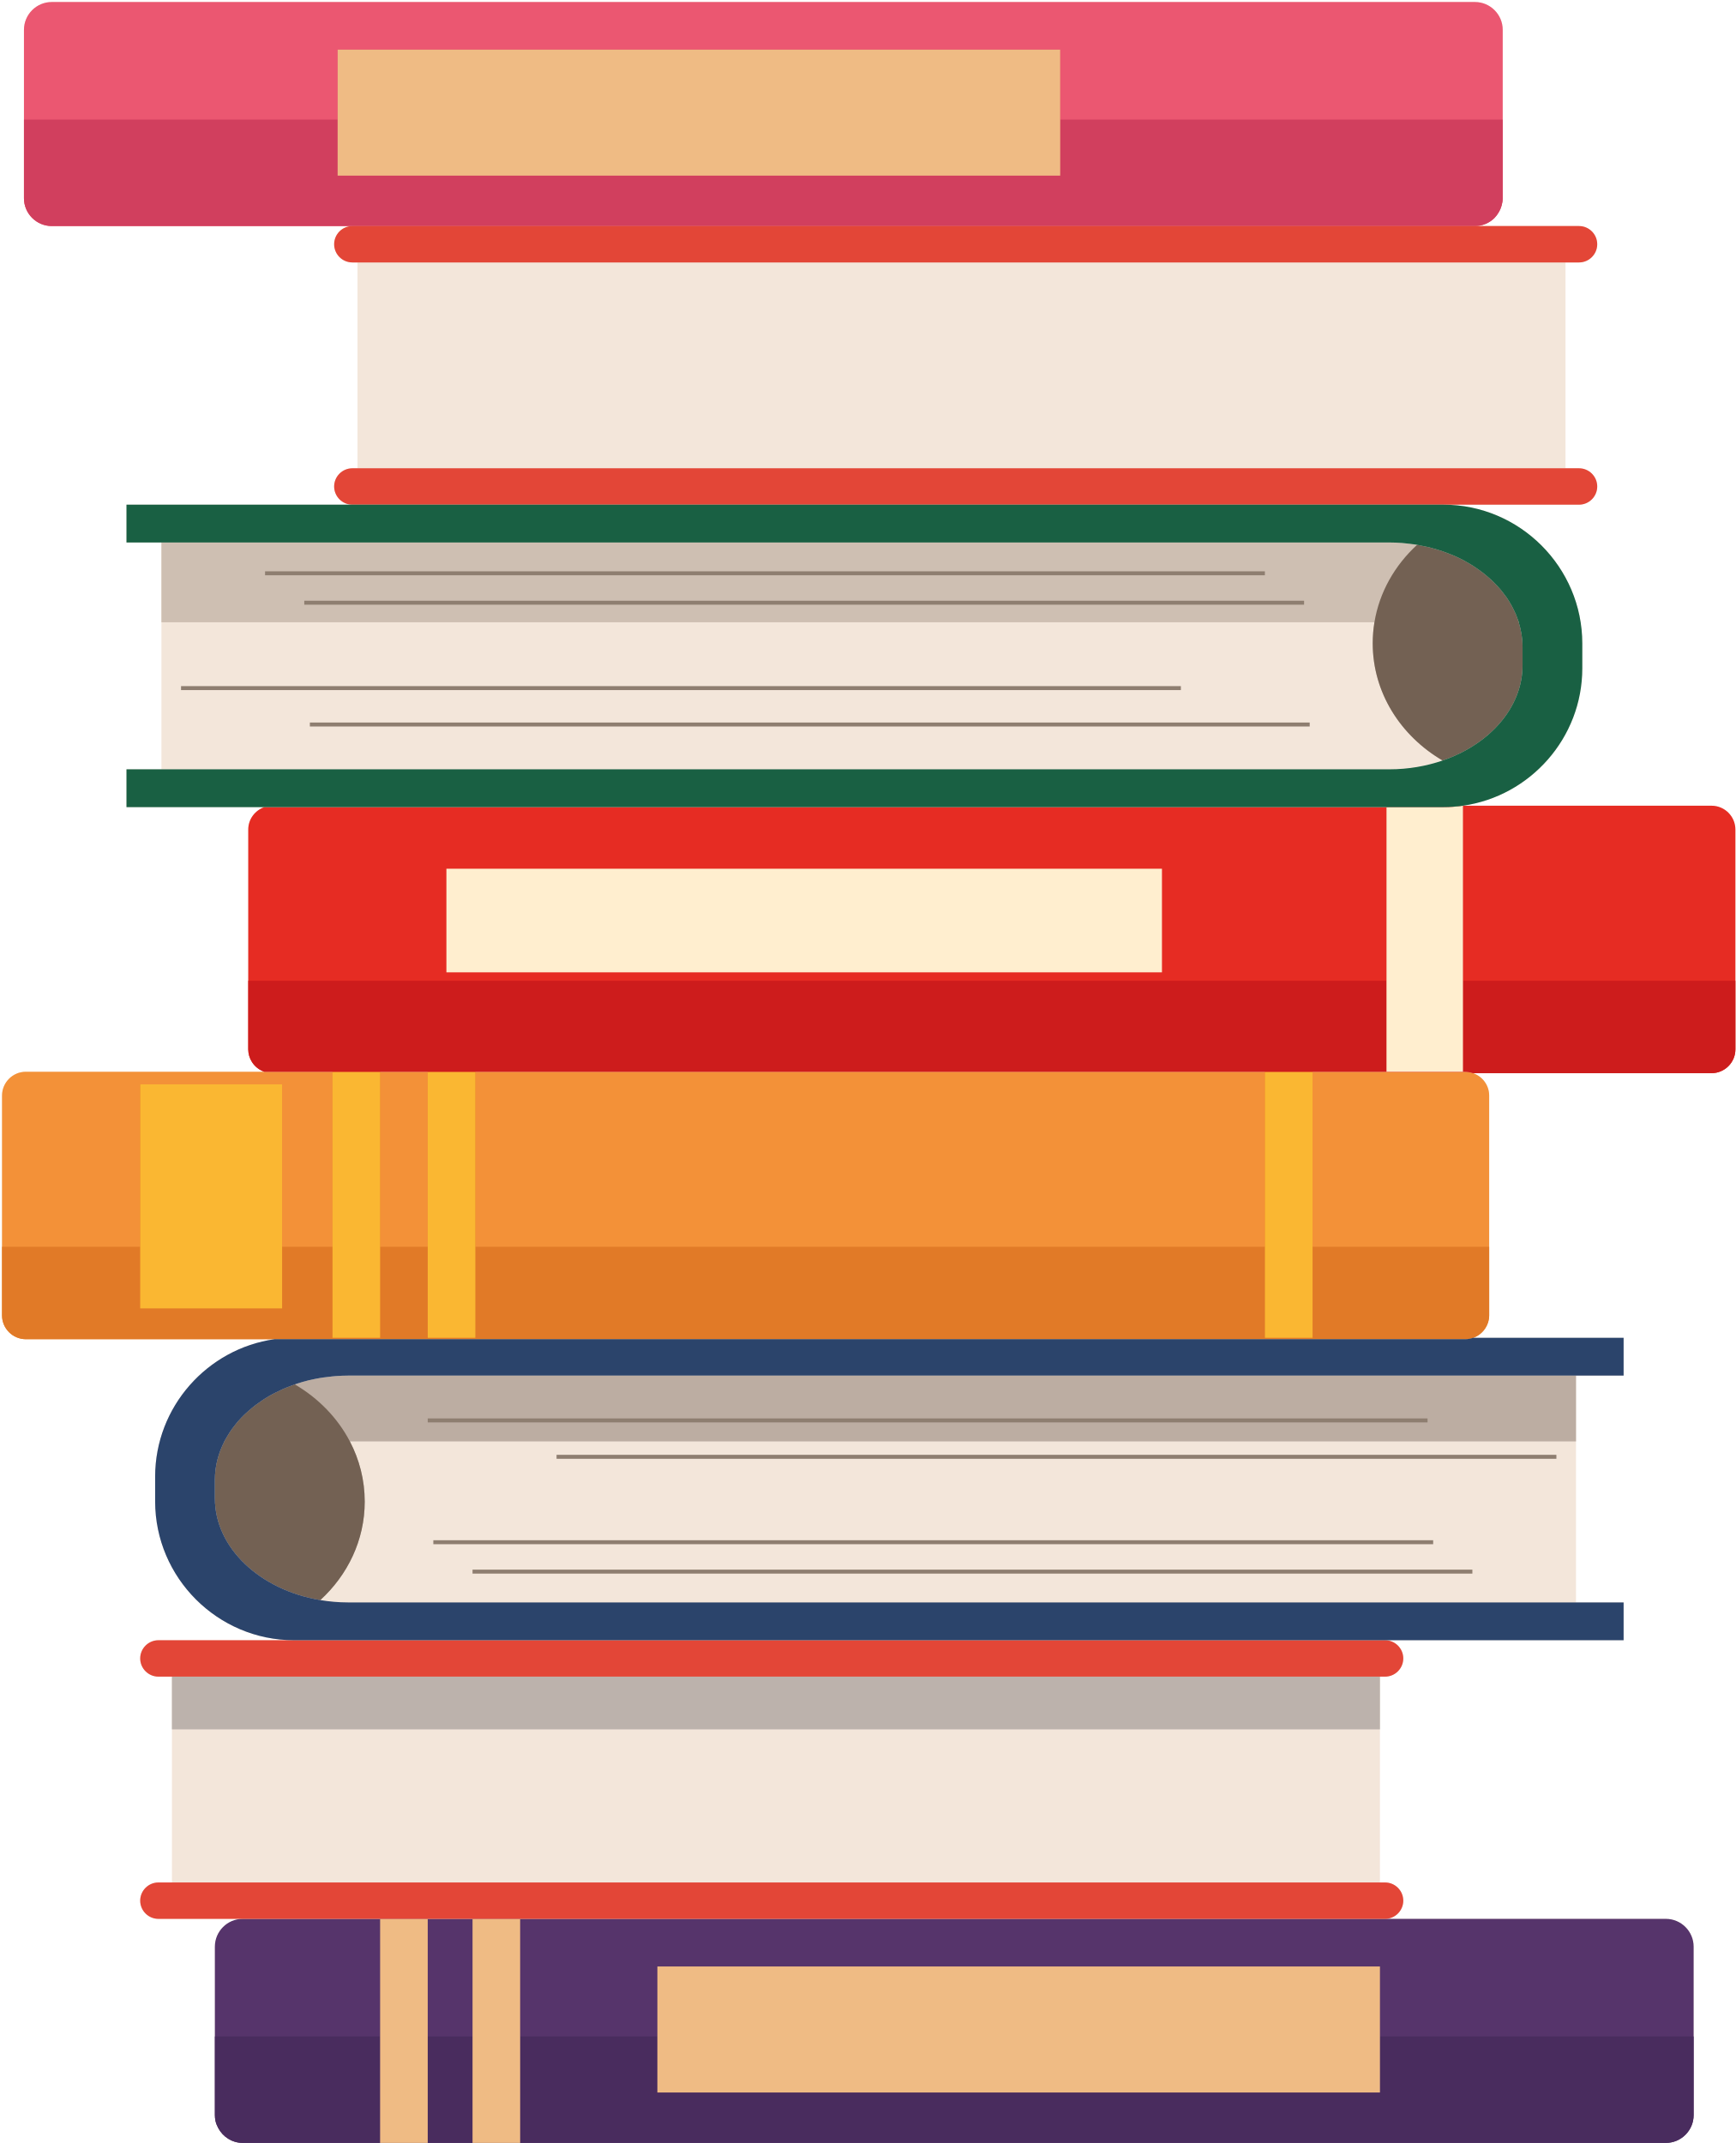
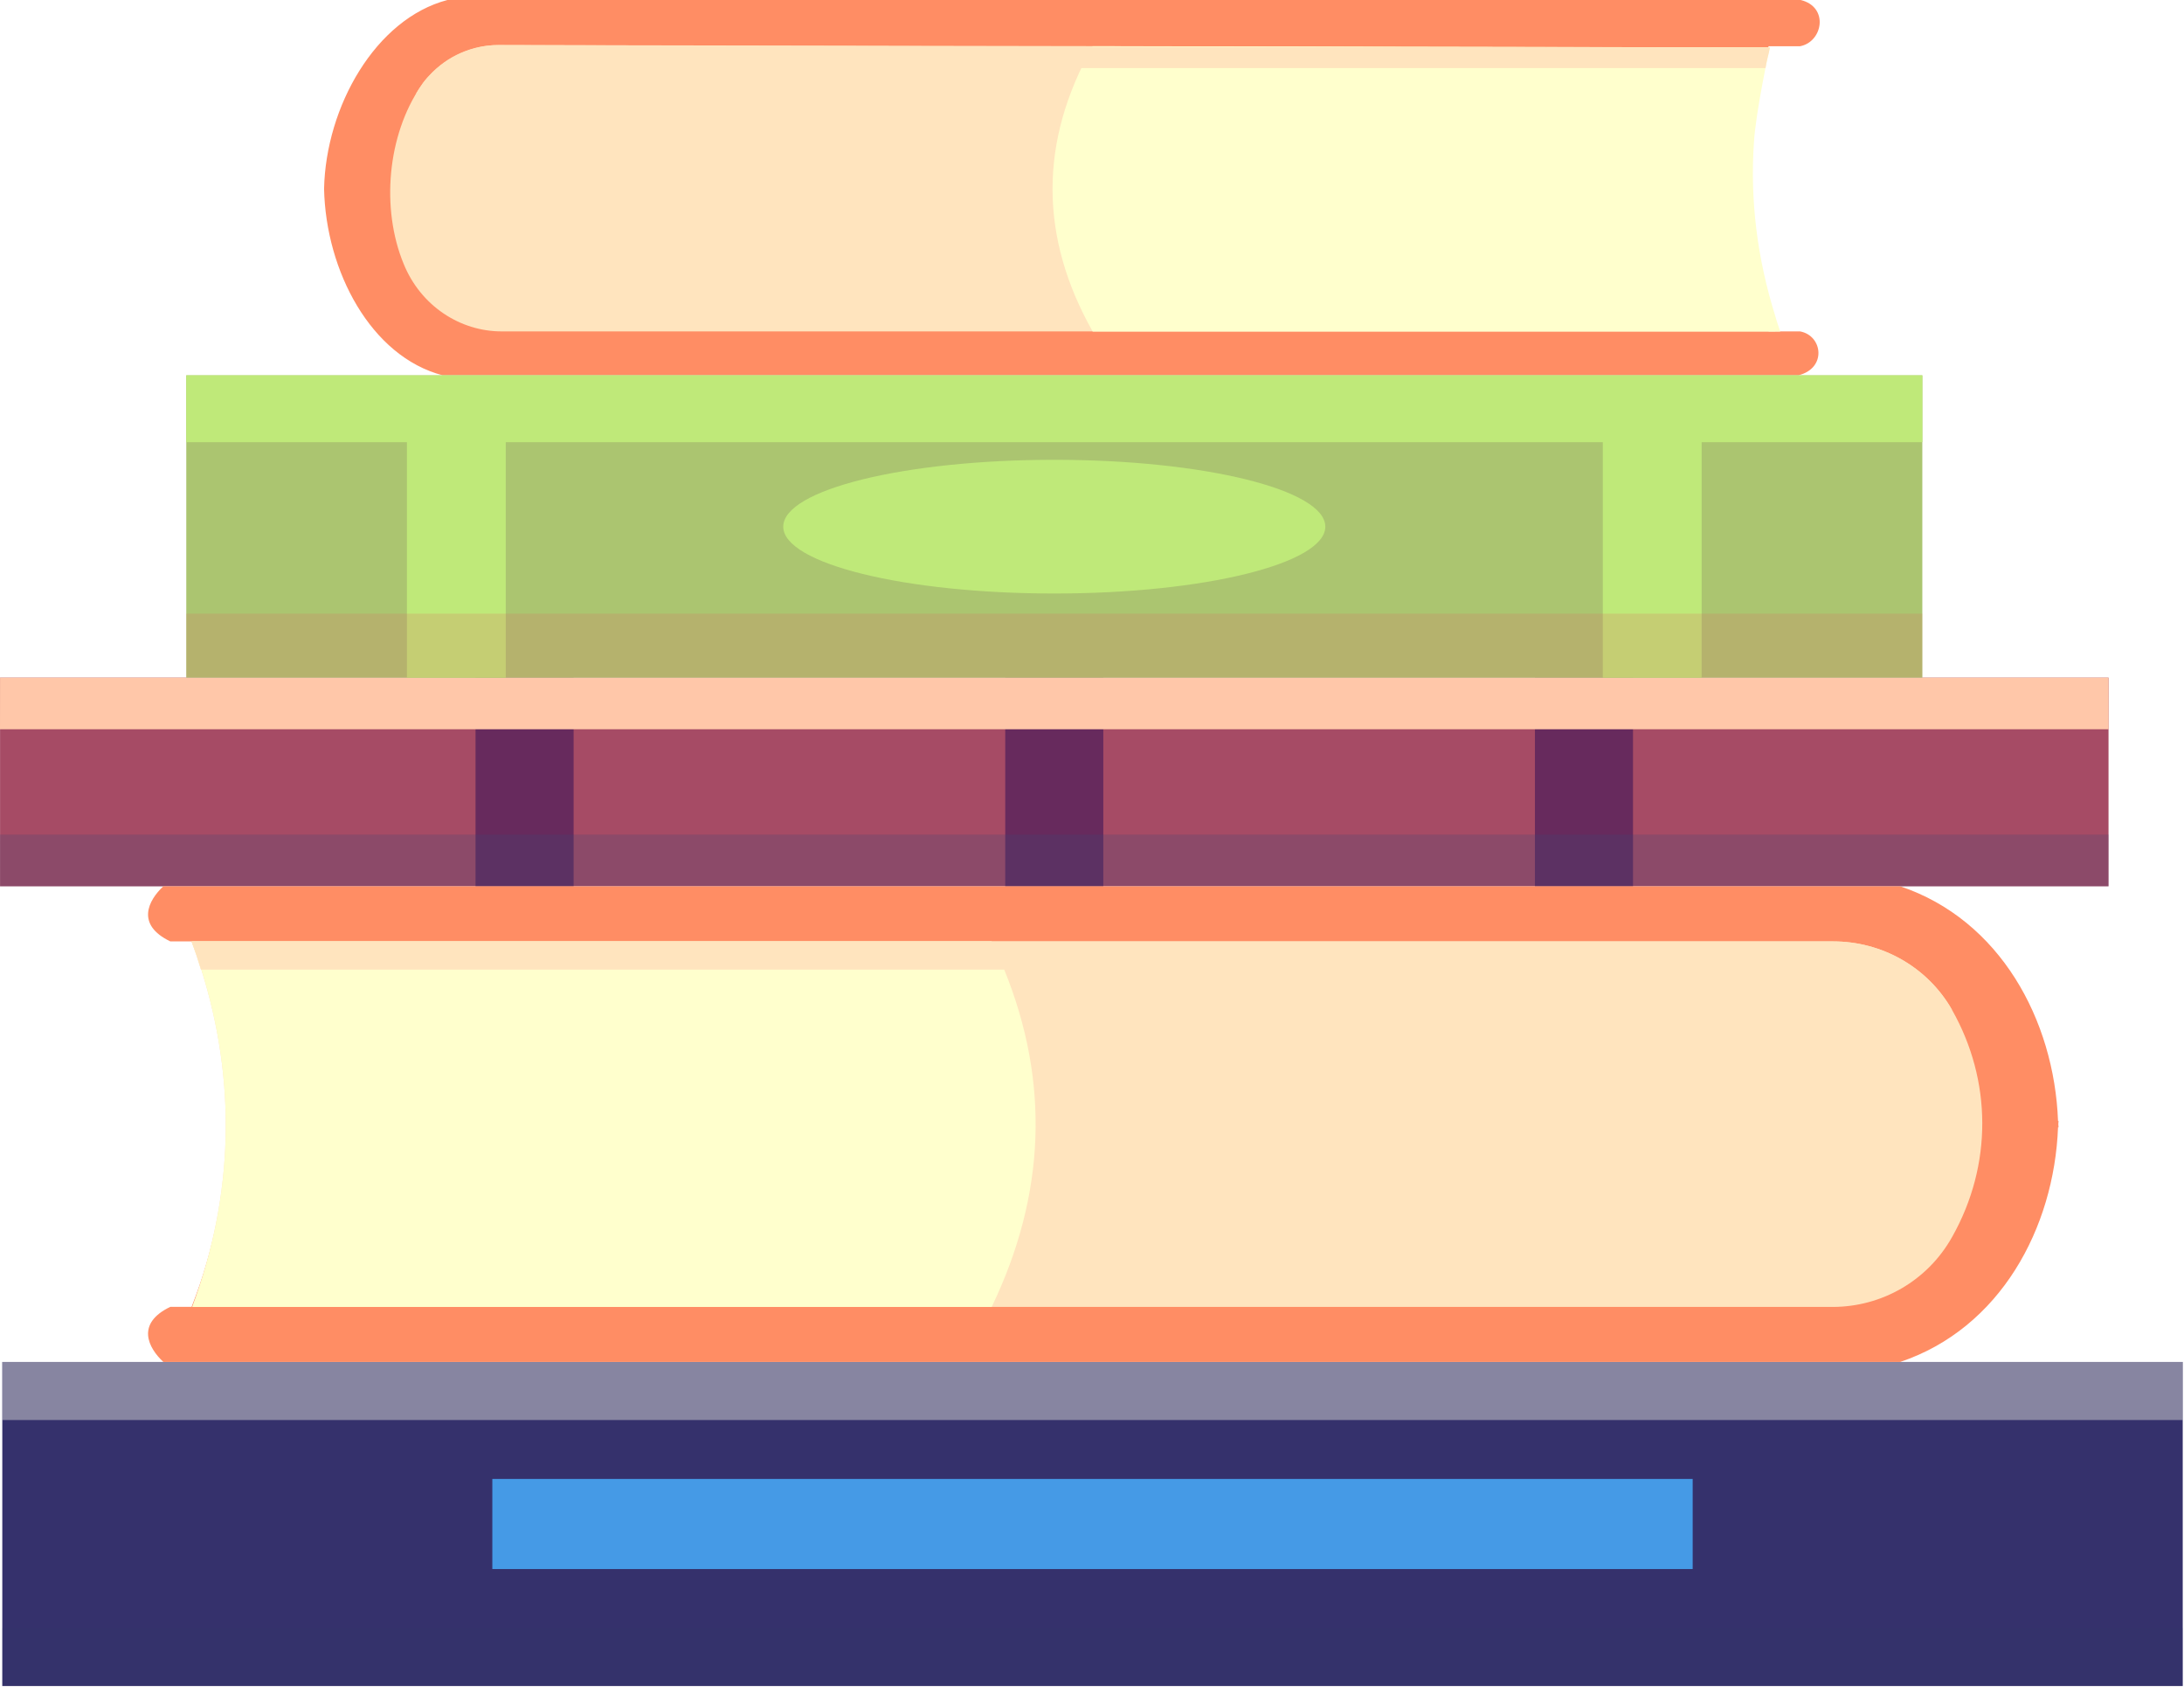
- <svg xmlns="http://www.w3.org/2000/svg" width="703" height="868" viewBox="0 0 703 868" fill="none">
-   <path d="M693.194 326.349H592.467C619.703 322.486 640.829 298.934 640.829 270.676V260.656C640.829 229.728 615.528 204.423 584.601 204.416H639.506C643.561 204.416 646.879 201.098 646.879 197.043C646.879 192.988 643.561 189.67 639.506 189.67H634.024V106.302H639.506C643.561 106.302 646.879 102.984 646.879 98.929C646.879 94.874 643.561 91.556 639.506 91.556H597.348C600.442 91.556 603.254 90.291 605.293 88.252C605.381 88.164 605.447 88.054 605.532 87.963C606.207 87.241 606.766 86.424 607.235 85.546C607.626 84.814 607.94 84.043 608.162 83.226C608.417 82.289 608.597 81.323 608.597 80.309V12.064C608.597 5.877 603.535 0.815 597.348 0.815H20.954C14.768 0.815 9.706 5.877 9.706 12.064V80.308C9.706 86.495 14.768 91.556 20.954 91.556H142.699C138.644 91.556 135.326 94.874 135.326 98.929C135.326 102.984 138.644 106.302 142.699 106.302H144.778V189.67H142.699C138.644 189.67 135.326 192.988 135.326 197.043C135.326 201.097 138.642 204.414 142.696 204.415H51.225V219.728H65.38V311.603H51.225V326.915H107.061C103.288 328.225 100.542 331.785 100.542 335.99V397.24V425.029C100.542 426.909 101.108 428.655 102.049 430.142C103.212 431.981 104.975 433.379 107.061 434.103H10.464C5.161 434.103 0.823 438.442 0.823 443.745V532.785C0.823 538.087 5.161 542.426 10.464 542.426H111.192C83.956 546.288 62.829 569.841 62.829 598.099V608.119C62.829 639.049 88.134 664.356 119.064 664.359H64.152C60.097 664.359 56.78 667.677 56.78 671.732C56.78 675.787 60.097 679.105 64.152 679.105H69.634V762.473H64.152C60.097 762.473 56.78 765.79 56.78 769.845C56.78 773.9 60.097 777.218 64.152 777.218H98.274C92.088 777.218 87.026 782.28 87.026 788.466V856.711C87.026 857.484 87.105 858.24 87.256 858.97C87.475 860.034 87.89 861.016 88.388 861.948C88.625 862.393 88.89 862.819 89.181 863.226C89.613 863.831 90.12 864.375 90.657 864.883C92.657 866.773 95.319 867.959 98.274 867.959H674.669C680.856 867.959 685.917 862.897 685.917 856.711V788.466C685.917 782.28 680.856 777.218 674.669 777.218H560.959C565.014 777.218 568.332 773.9 568.332 769.845C568.332 765.79 565.014 762.473 560.959 762.473H558.88V679.105H560.959C565.014 679.105 568.332 675.787 568.332 671.732C568.332 667.678 565.016 664.36 560.961 664.359H657.56V649.047H638.278V557.171H657.56V541.859H596.654C597.675 541.495 598.617 540.966 599.448 540.297C599.449 540.297 599.451 540.296 599.451 540.295C599.826 539.993 600.174 539.664 600.5 539.312C600.57 539.237 600.64 539.164 600.708 539.087C601.034 538.711 601.342 538.32 601.609 537.898C602.55 536.41 603.116 534.664 603.116 532.784V504.995V443.745C603.116 439.541 600.371 435.981 596.597 434.671H693.195C698.498 434.671 702.836 430.332 702.836 425.03V335.99C702.836 330.687 698.497 326.349 693.194 326.349Z" fill="#F3E6DA" />
-   <path d="M674.669 777.218H98.275C92.088 777.218 87.026 782.28 87.026 788.466V856.711C87.026 857.484 87.105 858.239 87.256 858.97C87.475 860.033 87.89 861.016 88.388 861.948C90.284 865.5 93.987 867.958 98.275 867.958H153.948L173.23 867.959L191.378 867.958L674.669 867.959C680.855 867.959 685.917 862.897 685.917 856.711V788.466C685.918 782.28 680.856 777.218 674.669 777.218Z" fill="#56346B" />
-   <path d="M98.275 867.959H153.948V824.857H87.027V856.711C87.027 857.484 87.106 858.239 87.256 858.97C87.476 860.034 87.891 861.016 88.388 861.948C90.284 865.5 93.987 867.959 98.275 867.959Z" fill="#492C5E" />
-   <path d="M191.379 824.857H173.231V867.959H191.379V824.857Z" fill="#492C5E" />
-   <path d="M674.669 867.959C680.856 867.959 685.917 862.898 685.917 856.712V824.858H558.88V847.543H266.24V824.858H210.662V867.96L674.669 867.959Z" fill="#492C5E" />
-   <path d="M173.231 777.218H153.948V867.959H173.231V777.218Z" fill="#EFBB84" />
-   <path d="M210.661 777.218H191.379V867.959H210.661V777.218Z" fill="#EFBB84" />
-   <path d="M558.88 796.501H266.24V847.543H558.88V796.501Z" fill="#EFBB84" />
-   <path d="M638.279 557.172H140.979C139.301 557.172 137.648 557.251 136.008 557.37C135.51 557.406 135.018 557.459 134.524 557.506C133.353 557.616 132.193 557.755 131.046 557.924C130.534 557.999 130.023 558.072 129.517 558.159C128.208 558.382 126.918 558.644 125.647 558.941C125.38 559.004 125.106 559.051 124.842 559.116C123.344 559.486 121.879 559.914 120.44 560.382C120.093 560.495 119.757 560.624 119.414 560.742C119.411 560.74 119.407 560.739 119.404 560.737C119.297 560.774 119.195 560.819 119.087 560.857C118.087 561.207 117.101 561.577 116.135 561.973C115.628 562.181 115.124 562.391 114.627 562.611C113.67 563.034 112.737 563.483 111.818 563.949C111.412 564.155 110.995 564.347 110.596 564.56C109.369 565.218 108.18 565.916 107.028 566.65C106.6 566.922 106.197 567.215 105.78 567.498C105.026 568.007 104.286 568.527 103.57 569.068C103.096 569.426 102.635 569.791 102.178 570.162C101.535 570.683 100.916 571.223 100.308 571.77C99.887 572.148 99.458 572.518 99.055 572.908C98.154 573.779 97.29 574.673 96.479 575.597C96.133 575.991 95.826 576.404 95.498 576.807C94.995 577.423 94.501 578.043 94.038 578.68C93.684 579.168 93.352 579.664 93.022 580.164C92.629 580.76 92.257 581.367 91.899 581.98C91.604 582.487 91.303 582.99 91.033 583.508C90.978 583.613 90.936 583.722 90.882 583.827C88.422 588.642 87.026 593.872 87.026 599.352V606.867C87.026 627.049 105.407 644.024 129.723 648.102C140.827 637.927 147.71 623.816 147.71 608.214C147.71 599.474 145.551 591.202 141.701 583.827H638.278V557.172H638.279Z" fill="#BCADA2" />
-   <path d="M147.71 608.213C147.71 599.474 145.551 591.202 141.701 583.827C136.746 574.334 128.98 566.341 119.413 560.742C119.41 560.74 119.407 560.738 119.404 560.736C119.296 560.774 119.194 560.819 119.086 560.856C118.087 561.207 117.101 561.577 116.134 561.973C115.627 562.18 115.124 562.391 114.626 562.611C113.67 563.033 112.737 563.483 111.817 563.948C111.411 564.154 110.994 564.346 110.595 564.56C109.369 565.218 108.179 565.916 107.028 566.649C106.6 566.922 106.196 567.215 105.779 567.497C105.026 568.007 104.285 568.527 103.569 569.068C103.096 569.426 102.635 569.79 102.178 570.161C101.535 570.683 100.916 571.222 100.307 571.769C99.887 572.147 99.457 572.518 99.054 572.907C98.153 573.778 97.29 574.672 96.478 575.597C96.132 575.99 95.826 576.403 95.497 576.806C94.995 577.422 94.5 578.042 94.038 578.679C93.684 579.167 93.352 579.663 93.022 580.163C92.628 580.76 92.256 581.366 91.899 581.979C91.603 582.486 91.303 582.99 91.032 583.507C90.977 583.612 90.936 583.722 90.882 583.827C88.421 588.642 87.026 593.872 87.026 599.352V606.867C87.026 627.049 105.407 644.024 129.723 648.102C140.827 637.927 147.71 623.815 147.71 608.213Z" fill="#736153" />
-   <path d="M578.163 574.517H173.231V576.124H578.163V574.517Z" fill="#8E7E70" />
-   <path d="M603.116 504.996V443.745C603.116 439.541 600.371 435.981 596.597 434.671H596.596C595.611 434.329 594.572 434.104 593.475 434.104H10.464C5.161 434.104 0.823 438.443 0.823 443.746V532.786C0.823 538.088 5.161 542.427 10.464 542.427H593.475C593.48 542.427 593.485 542.426 593.49 542.426C595.746 542.422 597.809 541.617 599.449 540.299C599.45 540.298 599.451 540.297 599.452 540.296C599.826 539.995 600.174 539.666 600.5 539.313C600.57 539.238 600.64 539.165 600.708 539.088C601.034 538.713 601.342 538.321 601.609 537.899C602.55 536.411 603.116 534.666 603.116 532.785V504.996Z" fill="#F39138" />
-   <path d="M531.584 504.995V434.104H512.302V504.995H192.513V434.104H173.231V504.995H153.948V434.104H134.665V504.995H114.249V439.208H56.78V504.995H0.823V532.784C0.823 538.087 5.161 542.425 10.464 542.425H593.475C596.897 542.425 599.897 540.605 601.609 537.898C602.55 536.41 603.116 534.664 603.116 532.784V504.995L531.584 504.995Z" fill="#E17A27" />
-   <path d="M114.249 439.208H56.78V529.949H114.249V439.208Z" fill="#FAB732" />
-   <path d="M153.948 434.104H134.666V541.859H153.948V434.104Z" fill="#FAB732" />
-   <path d="M192.513 434.104H173.231V541.859H192.513V434.104Z" fill="#FAB732" />
-   <path d="M531.584 434.104H512.302V541.859H531.584V434.104Z" fill="#FAB732" />
-   <path d="M693.194 326.349H592.467C589.89 326.714 587.262 326.916 584.589 326.916H107.06C103.287 328.226 100.542 331.785 100.542 335.99V397.24V425.029C100.542 426.909 101.107 428.655 102.048 430.142C103.211 431.981 104.975 433.38 107.062 434.103H593.474C594.571 434.103 595.61 434.328 596.595 434.67H596.596H693.194C698.497 434.67 702.835 430.331 702.835 425.029V335.99C702.835 330.687 698.497 326.349 693.194 326.349Z" fill="#E62C23" />
-   <path d="M592.501 397.24V326.349H592.467C589.89 326.714 587.262 326.916 584.589 326.916H561.527V397.24H100.542V425.029C100.542 426.909 101.108 428.655 102.049 430.142C103.211 431.981 104.975 433.38 107.062 434.103H593.475C594.572 434.103 595.611 434.328 596.595 434.67H693.194C698.496 434.67 702.835 430.331 702.835 425.028V397.239L592.501 397.24Z" fill="#CD1C1C" />
-   <path d="M561.526 326.916V434.103H592.501V326.349H592.468C589.89 326.714 587.263 326.916 584.589 326.916H561.526Z" fill="#FFEECF" />
-   <path d="M470.595 351.87H180.792V393.837H470.595V351.87Z" fill="#FFEECF" />
-   <path d="M615.073 252.055C614.94 251.627 614.8 251.2 614.651 250.777C614.43 250.152 614.222 249.526 613.966 248.914C613.7 248.275 613.384 247.655 613.08 247.03C612.684 246.217 612.271 245.413 611.814 244.624C611.325 243.781 610.827 242.941 610.27 242.128C609.906 241.597 609.496 241.091 609.104 240.574C608.671 240.001 608.243 239.425 607.776 238.87C607.346 238.358 606.886 237.866 606.429 237.37C605.938 236.837 605.442 236.308 604.92 235.795C604.44 235.321 603.946 234.86 603.441 234.403C602.878 233.895 602.299 233.399 601.707 232.912C601.193 232.49 600.681 232.07 600.145 231.665C599.48 231.161 598.787 230.681 598.091 230.204C597.581 229.855 597.084 229.497 596.558 229.163C595.624 228.57 594.653 228.014 593.669 227.471C593.339 227.289 593.029 227.087 592.693 226.91C591.379 226.218 590.019 225.576 588.627 224.974C588.139 224.763 587.63 224.58 587.133 224.381C586.176 223.997 585.214 223.622 584.224 223.282C583.64 223.081 583.043 222.902 582.449 222.717C581.506 222.424 580.555 222.146 579.587 221.894C578.964 221.731 578.338 221.58 577.706 221.435C576.715 221.209 575.711 221.009 574.699 220.827C574.441 220.781 574.193 220.716 573.934 220.672C573.927 220.678 573.919 220.684 573.912 220.691C573.551 220.63 573.194 220.56 572.83 220.505C571.715 220.337 570.583 220.211 569.446 220.098C568.902 220.044 568.366 219.972 567.817 219.931C566.124 219.805 564.413 219.727 562.679 219.727H65.38V252.054H556.642C556.186 254.828 555.949 257.669 555.949 260.561C555.949 280.551 567.25 298.09 584.254 308.038C603.261 301.496 616.631 286.629 616.631 269.423V261.908C616.631 258.513 616.055 255.224 615.073 252.055Z" fill="#CEBFB2" />
-   <path d="M556.642 252.055C556.186 254.829 555.949 257.669 555.949 260.562C555.949 280.552 567.25 298.09 584.254 308.039C603.261 301.496 616.631 286.63 616.631 269.423V261.908C616.631 258.512 616.055 255.224 615.073 252.055C614.94 251.626 614.8 251.2 614.651 250.776C614.43 250.152 614.222 249.526 613.966 248.914C613.7 248.275 613.384 247.655 613.08 247.03C612.684 246.216 612.271 245.412 611.814 244.624C611.325 243.78 610.827 242.941 610.269 242.128C609.906 241.597 609.496 241.091 609.104 240.574C608.671 240.001 608.243 239.425 607.776 238.87C607.346 238.358 606.886 237.866 606.429 237.369C605.938 236.837 605.442 236.308 604.92 235.794C604.44 235.321 603.946 234.86 603.441 234.403C602.878 233.895 602.299 233.399 601.707 232.912C601.193 232.49 600.68 232.07 600.145 231.665C599.48 231.16 598.787 230.681 598.09 230.204C597.581 229.855 597.084 229.496 596.558 229.162C595.624 228.57 594.652 228.014 593.669 227.471C593.339 227.288 593.029 227.086 592.693 226.91C591.379 226.218 590.019 225.576 588.627 224.973C588.139 224.763 587.63 224.58 587.133 224.381C586.176 223.997 585.214 223.621 584.224 223.281C583.64 223.08 583.043 222.902 582.448 222.717C581.506 222.424 580.554 222.146 579.587 221.894C578.964 221.731 578.338 221.58 577.705 221.435C576.715 221.208 575.711 221.009 574.699 220.827C574.441 220.78 574.193 220.716 573.934 220.672C573.927 220.678 573.919 220.684 573.912 220.691C564.879 228.979 558.643 239.872 556.642 252.055Z" fill="#736153" />
-   <path d="M528.159 243.312H123.228V244.918H528.159V243.312Z" fill="#8E7E70" />
-   <path d="M512.28 231.401H107.348V233.008H512.28V231.401Z" fill="#8E7E70" />
-   <path d="M597.349 0.815H20.954C14.768 0.815 9.706 5.877 9.706 12.064V80.308C9.706 86.495 14.768 91.556 20.954 91.556H597.349C600.442 91.556 603.254 90.291 605.293 88.252C605.381 88.164 605.447 88.054 605.532 87.963C606.207 87.241 606.766 86.424 607.235 85.546C607.626 84.814 607.94 84.043 608.162 83.226C608.417 82.289 608.597 81.323 608.597 80.308V12.064C608.597 5.877 603.535 0.815 597.349 0.815Z" fill="#EB5771" />
-   <path d="M429.383 48.455V20.098H136.743V48.455H9.706V80.308C9.706 86.495 14.768 91.556 20.954 91.556H597.349C600.442 91.556 603.254 90.29 605.293 88.252C605.381 88.163 605.447 88.053 605.532 87.962C606.207 87.241 606.766 86.424 607.235 85.546C607.626 84.814 607.94 84.042 608.162 83.226C608.417 82.289 608.597 81.323 608.597 80.308V48.455H429.383Z" fill="#D13F5E" />
-   <path d="M558.88 679.104H69.634V700.466H558.88V679.104Z" fill="#BCB2AC" />
-   <path d="M64.153 762.473C60.098 762.473 56.78 765.79 56.78 769.845C56.78 773.9 60.097 777.218 64.153 777.218H560.959C565.014 777.218 568.332 773.9 568.332 769.845C568.332 765.79 565.014 762.473 560.959 762.473H64.153Z" fill="#E34637" />
-   <path d="M119.064 664.359H64.153C60.098 664.359 56.78 667.677 56.78 671.732C56.78 675.787 60.097 679.105 64.153 679.105H560.959C565.014 679.105 568.332 675.787 568.332 671.732C568.332 667.678 565.016 664.36 560.961 664.359H119.07C119.068 664.359 119.066 664.359 119.064 664.359Z" fill="#E34637" />
-   <path d="M111.192 542.426C83.956 546.288 62.829 569.841 62.829 598.099V608.119C62.829 639.049 88.134 664.356 119.064 664.359C119.065 664.359 119.067 664.359 119.07 664.359H657.561V649.047H140.979C137.119 649.047 133.359 648.711 129.724 648.102C105.408 644.024 87.027 627.049 87.027 606.867V599.352C87.027 593.872 88.421 588.642 90.883 583.826H90.852C90.908 583.718 90.976 583.615 91.033 583.507C91.304 582.99 91.603 582.486 91.9 581.979C92.257 581.366 92.629 580.76 93.023 580.163C93.352 579.663 93.684 579.167 94.038 578.679C94.501 578.042 94.995 577.423 95.498 576.806C95.827 576.403 96.134 575.99 96.479 575.596C97.29 574.672 98.155 573.778 99.055 572.907C99.458 572.518 99.888 572.147 100.308 571.769C100.917 571.221 101.536 570.683 102.179 570.161C102.635 569.79 103.096 569.426 103.57 569.068C104.286 568.526 105.027 568.007 105.78 567.497C106.197 567.214 106.601 566.921 107.029 566.649C108.18 565.916 109.37 565.218 110.596 564.56C110.995 564.346 111.412 564.154 111.818 563.948C112.738 563.482 113.671 563.033 114.627 562.611C115.125 562.391 115.628 562.18 116.135 561.973C117.102 561.577 118.087 561.207 119.087 560.856C119.195 560.819 119.297 560.774 119.405 560.736C119.75 560.617 120.091 560.495 120.441 560.382C121.88 559.914 123.345 559.486 124.842 559.116C125.107 559.051 125.381 559.004 125.647 558.941C126.919 558.644 128.209 558.382 129.518 558.159C130.024 558.072 130.534 557.999 131.046 557.924C132.193 557.754 133.353 557.616 134.525 557.506C135.019 557.459 135.51 557.406 136.008 557.37C137.648 557.251 139.301 557.172 140.979 557.172H657.561V541.859H596.598C595.613 542.201 594.574 542.426 593.475 542.426L111.192 542.426Z" fill="#2B446B" />
-   <path d="M630.339 589.262H225.407V590.868H630.339V589.262Z" fill="#8E7E70" />
-   <path d="M580.431 623.856H175.499V625.463H580.431V623.856Z" fill="#8E7E70" />
-   <path d="M596.311 635.766H191.379V637.373H596.311V635.766Z" fill="#8E7E70" />
-   <path d="M639.506 106.302C643.561 106.302 646.879 102.984 646.879 98.929C646.879 94.874 643.561 91.557 639.506 91.557H142.699C138.644 91.557 135.326 94.874 135.326 98.929C135.326 102.984 138.644 106.302 142.699 106.302H639.506Z" fill="#E34637" />
-   <path d="M584.601 204.415H639.506C643.561 204.415 646.879 201.098 646.879 197.043C646.879 192.988 643.561 189.67 639.506 189.67H142.699C138.644 189.67 135.326 192.988 135.326 197.043C135.326 201.097 138.642 204.413 142.696 204.415H584.589C584.593 204.415 584.597 204.415 584.601 204.415Z" fill="#E34637" />
-   <path d="M584.589 326.916C587.263 326.916 589.891 326.714 592.467 326.349C619.703 322.486 640.829 298.934 640.829 270.675V260.656C640.829 229.727 615.528 204.422 584.601 204.416C584.597 204.416 584.593 204.415 584.589 204.415H51.225V219.727H65.38L562.68 219.727C564.414 219.727 566.125 219.805 567.819 219.931C568.367 219.973 568.903 220.045 569.447 220.099C570.585 220.212 571.716 220.338 572.831 220.505C573.199 220.561 573.569 220.611 573.935 220.673C574.194 220.716 574.442 220.781 574.7 220.827C575.713 221.01 576.716 221.209 577.706 221.436C578.339 221.58 578.966 221.732 579.588 221.894C580.556 222.146 581.507 222.424 582.449 222.717C583.044 222.903 583.641 223.081 584.225 223.282C585.214 223.622 586.177 223.997 587.134 224.382C587.631 224.581 588.139 224.763 588.627 224.974C590.019 225.576 591.38 226.218 592.694 226.911C593.029 227.087 593.339 227.289 593.669 227.471C594.653 228.015 595.625 228.57 596.559 229.163C597.085 229.497 597.582 229.855 598.091 230.204C598.788 230.681 599.481 231.161 600.146 231.665C600.681 232.07 601.194 232.491 601.708 232.913C602.3 233.4 602.879 233.895 603.441 234.404C603.947 234.86 604.44 235.322 604.921 235.795C605.442 236.309 605.939 236.837 606.43 237.37C606.887 237.866 607.347 238.358 607.777 238.87C608.243 239.426 608.672 240.001 609.105 240.574C609.496 241.092 609.907 241.597 610.27 242.129C610.827 242.942 611.326 243.781 611.815 244.624C612.272 245.413 612.685 246.217 613.081 247.031C613.385 247.655 613.7 248.276 613.967 248.914C614.223 249.527 614.431 250.153 614.651 250.777C614.802 251.205 614.987 251.622 615.121 252.056H615.074C616.055 255.224 616.632 258.513 616.632 261.909V269.424C616.632 286.631 603.261 301.497 584.255 308.039C577.635 310.318 570.345 311.604 562.68 311.604H51.225V326.917H584.589V326.916Z" fill="#196043" />
-   <path d="M530.427 292.651H125.496V294.258H530.427V292.651Z" fill="#8E7E70" />
-   <path d="M478.252 277.906H73.32V279.513H478.252V277.906Z" fill="#8E7E70" />
-   <path d="M429.383 20.098H136.743V71.139H429.383V20.098Z" fill="#EFBB84" />
+ <svg xmlns="http://www.w3.org/2000/svg" width="1132" height="874" viewBox="0 0 1132 874" fill="none">
+   <path d="M1092.88 351.23H0.03V459.361H1092.88V351.23Z" fill="#A64B65" />
+   <path d="M571.86 351.261V459.361H521.03V351.261H571.86ZM795.58 351.261V459.361H846.41V351.261H795.58ZM246.48 351.261V459.361H297.31V351.261H246.48Z" fill="#672A5D" />
+   <path d="M1092.93 377.97H0L0.03 351.23H1092.88L1092.93 377.97Z" fill="#FFC7A9" />
+   <path opacity="0.24" d="M1092.88 459.36H0.03L0 432.58H1092.93L1092.88 459.36Z" fill="#394573" />
+   <path d="M1131.34 705.89H1.19V873.85H1131.34V705.89Z" fill="#35316C" />
+   <path d="M877.34 766.52H255.18V813.219H877.34V766.52Z" fill="#459AE6" />
+   <path opacity="0.41" d="M1131.34 735.986V705.886L1.192 705.886V735.986L1131.34 735.986Z" fill="#FFFFEF" />
+   <path opacity="0.14" d="M1131.34 873.846V843.746L1.192 843.746V873.846L1131.34 873.846Z" fill="#2F3865" />
+   <path d="M933 171.76H916.73C906.43 150.8 903 121.71 902.81 97.86C902.99 74 906.43 44.92 916.73 23.96H933C944.75 21.79 948.15 3.62 933.33 0H231.89C194.67 9.76 168.89 55.22 167.97 97.85C168.89 140.48 192.23 184.76 229.44 194.52H932.1C946.94 190.91 944.75 173.93 933 171.76Z" fill="#FF8D64" />
+   <path d="M920.17 171.759H259.99C238.48 171.759 218.05 158.56 209.19 136.69C197.44 108.13 200.69 70.169 218.23 44.499C219.49 42.51 220.94 40.7 222.57 39.08C231.97 28.78 244.99 23.35 258.36 23.35L560.43 23.89H561.7L916.38 24.61C915.84 26.599 915.47 28.77 915.11 30.76C904.44 77.58 905.89 124.579 920.17 171.759Z" fill="#FFE4BE" />
+   <path d="M922.74 171.84H566.37C538.7 122.83 538.52 73.4 566.37 23.96H567.66L917.39 24.59C917.02 25.43 910.01 58.25 909.09 73.81C907.06 103.68 910.75 133.76 920.16 163.84C920.9 166.58 921.82 169.1 922.74 171.84Z" fill="#FFFFCD" />
+   <path d="M917.39 24.59C916.85 27.79 915.47 32.08 915.1 35.28H262.69C236.66 35.28 215.55 48.67 215.55 48.67C224.95 32.07 242.34 23.34 258.35 23.34L560.42 24.21H561.69L917.39 24.59Z" fill="#FFE4BE" />
+   <path d="M1066.85 582.62C1066.87 582.07 1066.98 581.52 1066.98 580.97H1066.71C1064.72 528.57 1036.6 476.71 984.91 459.36H84.66C76.89 466.59 70.2 479.25 88.28 487.92H99.31C111.22 518.14 117.46 550.45 117.84 582.62C117.46 614.79 111.21 647.11 99.31 677.32H88.28C70.2 686 76.89 698.65 84.66 705.88H984.91C1036.61 688.53 1064.72 636.66 1066.71 584.27H1066.98C1066.98 583.72 1066.87 583.18 1066.85 582.62Z" fill="#FF8D64" />
+   <path d="M1011.85 641.04C999.02 664 975.15 677.37 949.84 677.37H99.66C121.17 619.16 122.62 560.77 104.36 502.56C104.36 502.56 104.36 502.56 104.18 502.56C102.73 497.68 101.11 492.8 99.3 487.92H950.2C975.15 487.92 999.01 500.94 1011.84 523.53C1032.46 560.05 1032.82 603.8 1011.85 641.04Z" fill="#FFE4BE" />
+   <path d="M514 677.37H99.67C121.18 619.16 122.63 560.77 104.37 502.56C104.37 502.56 104.37 502.56 104.19 502.56C102.74 497.68 101.12 492.8 99.31 487.92H514C516.35 492.8 518.52 497.68 520.51 502.56C544.19 560.77 542.02 619.16 514 677.37Z" fill="#FFFFCD" />
+   <path d="M1011.85 523.53C991.78 505.81 949.48 502.56 949.48 502.56H104.37C104.37 502.56 104.37 502.56 104.19 502.56C102.74 497.68 101.12 492.8 99.31 487.92H950.21C975.15 487.92 999.01 500.94 1011.85 523.53Z" fill="#FFE4BE" />
+   <path d="M996.37 194.53H96.55V351.23H996.37V194.53Z" fill="#ABC570" />
+   <path d="M546.45 307.61C624.035 307.61 686.93 292.097 686.93 272.961C686.93 253.824 624.035 238.311 546.45 238.311C468.865 238.311 405.97 253.824 405.97 272.961C405.97 292.097 468.865 307.61 546.45 307.61Z" fill="#BFE979" />
+   <path d="M262.13 351.2H210.91V194.72H262.13V351.2ZM881.98 194.71H830.76V351.19H881.98V194.71Z" fill="#BFE979" />
+   <path d="M996.37 194.53H96.55V229.18H996.37V194.53Z" fill="#BFE979" />
+   <path opacity="0.23" d="M996.37 318.051H96.55V351.221H996.37V318.051Z" fill="#D77262" />
</svg>
